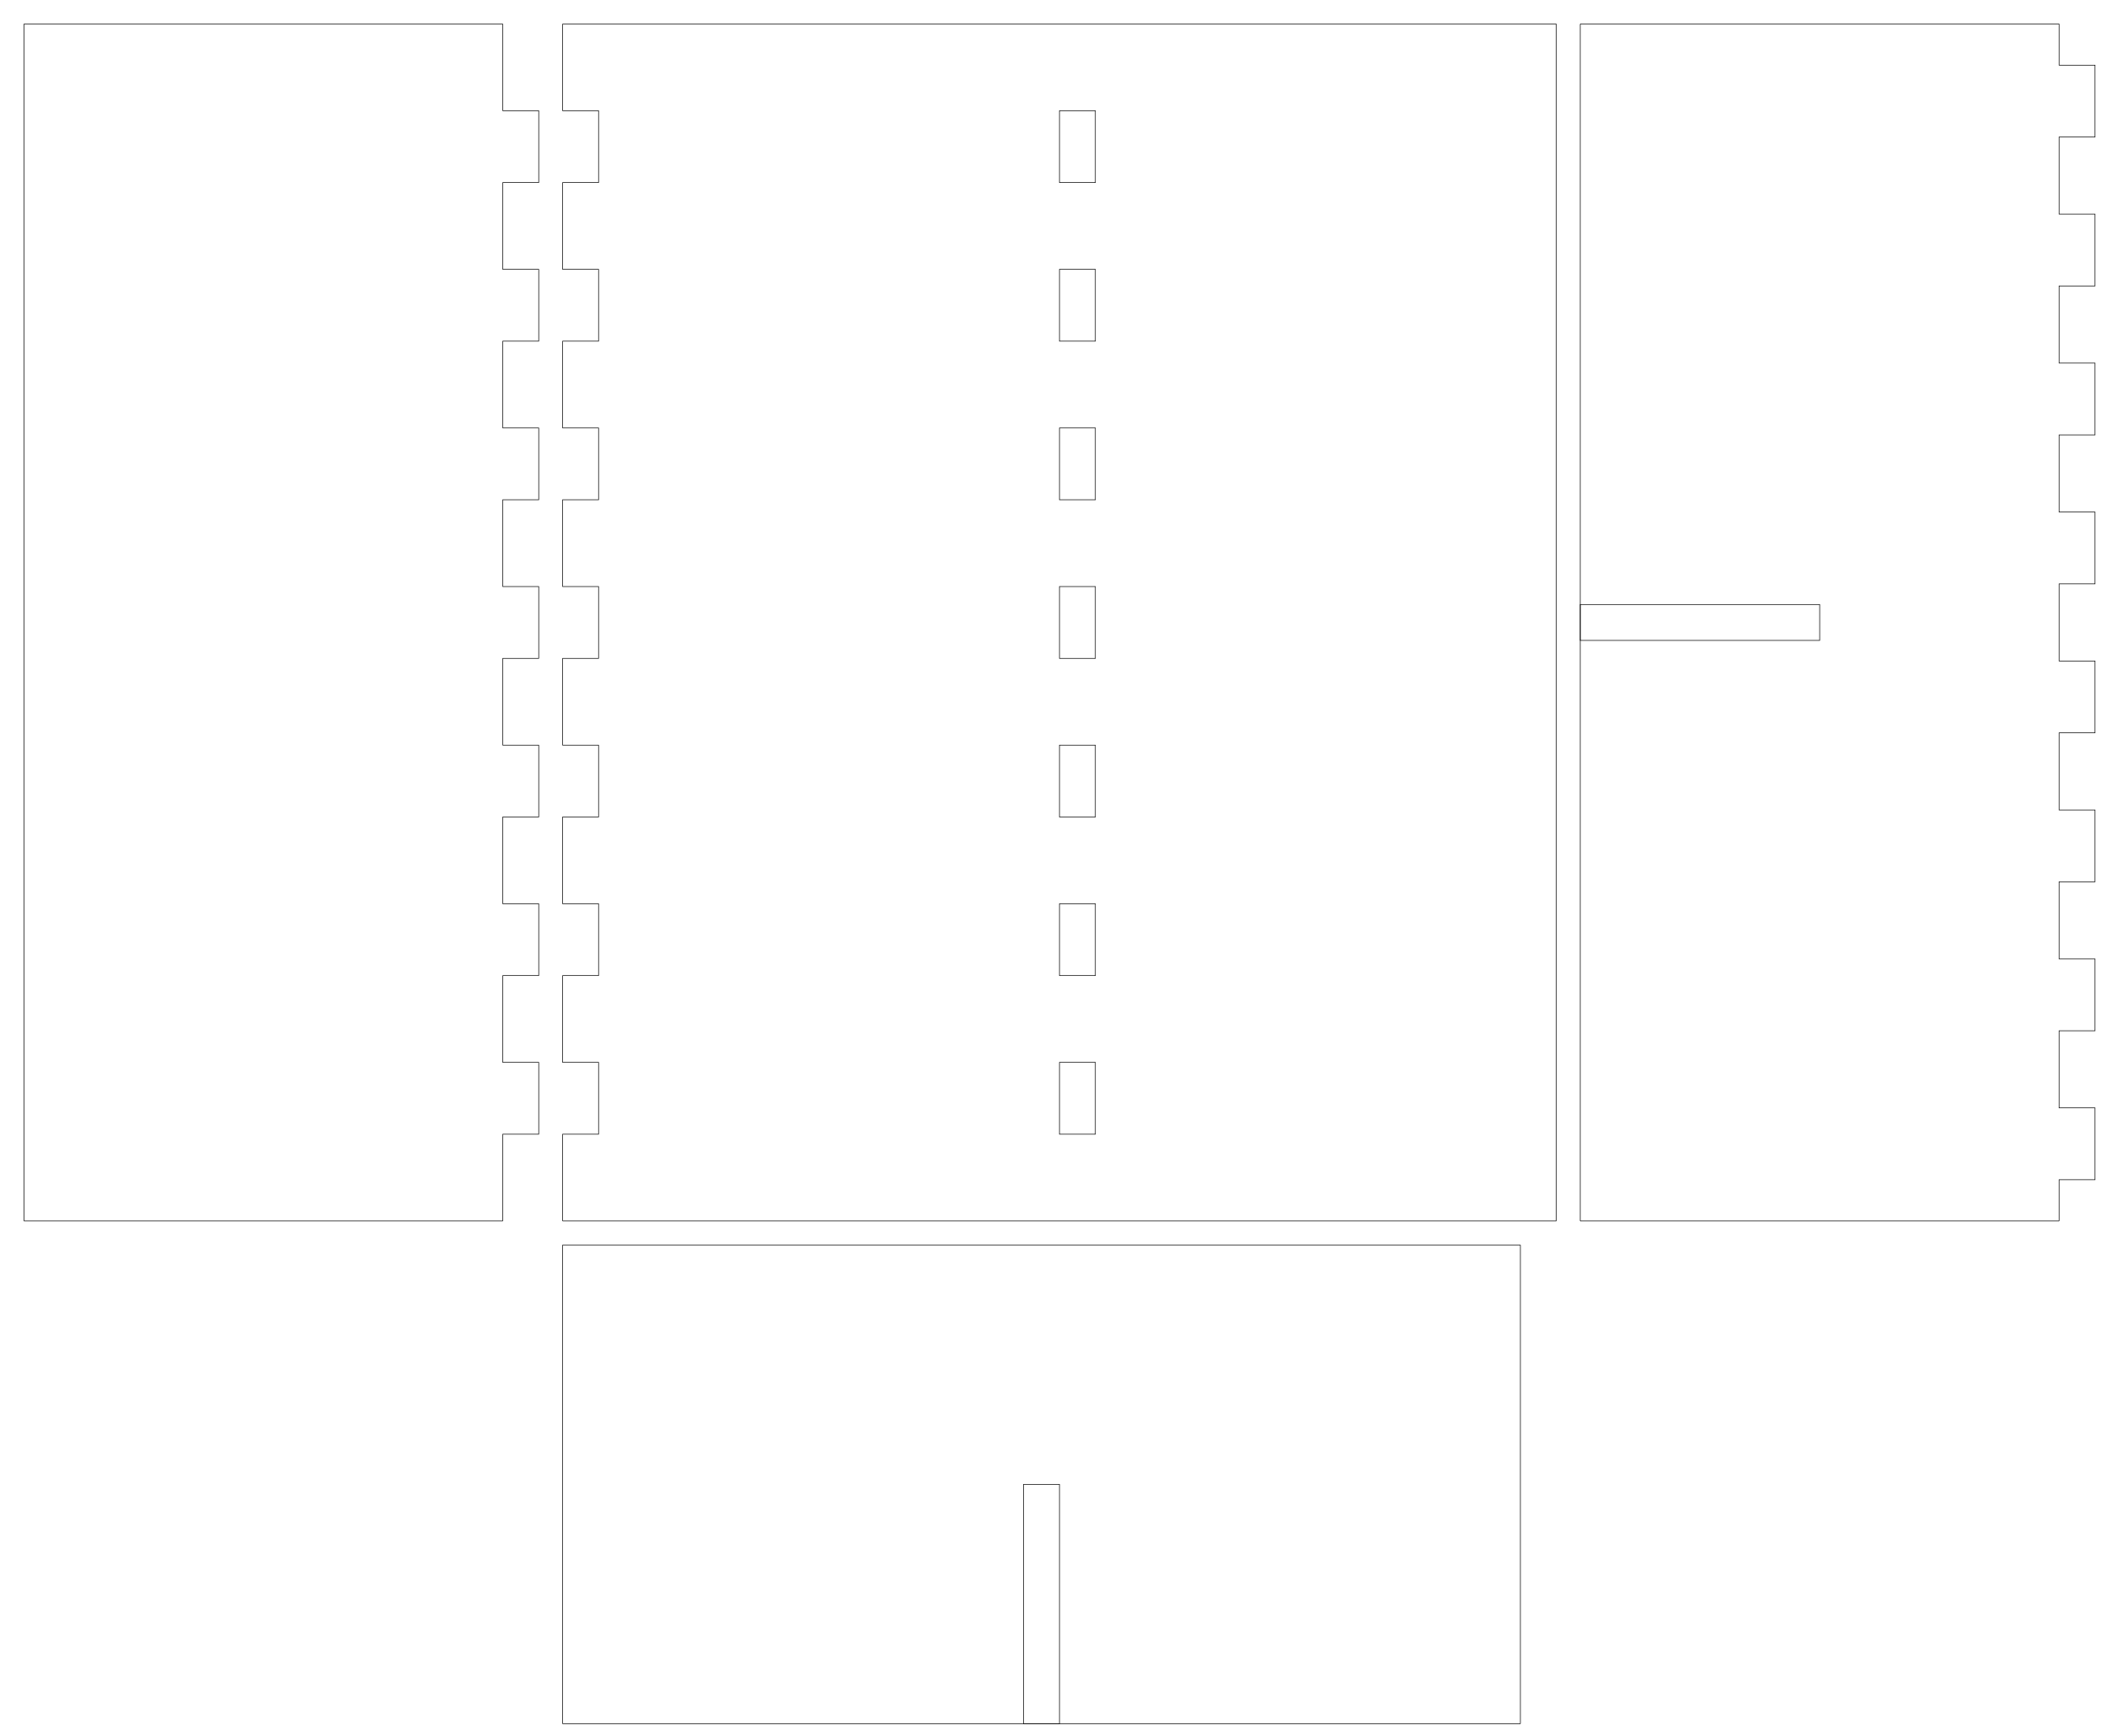
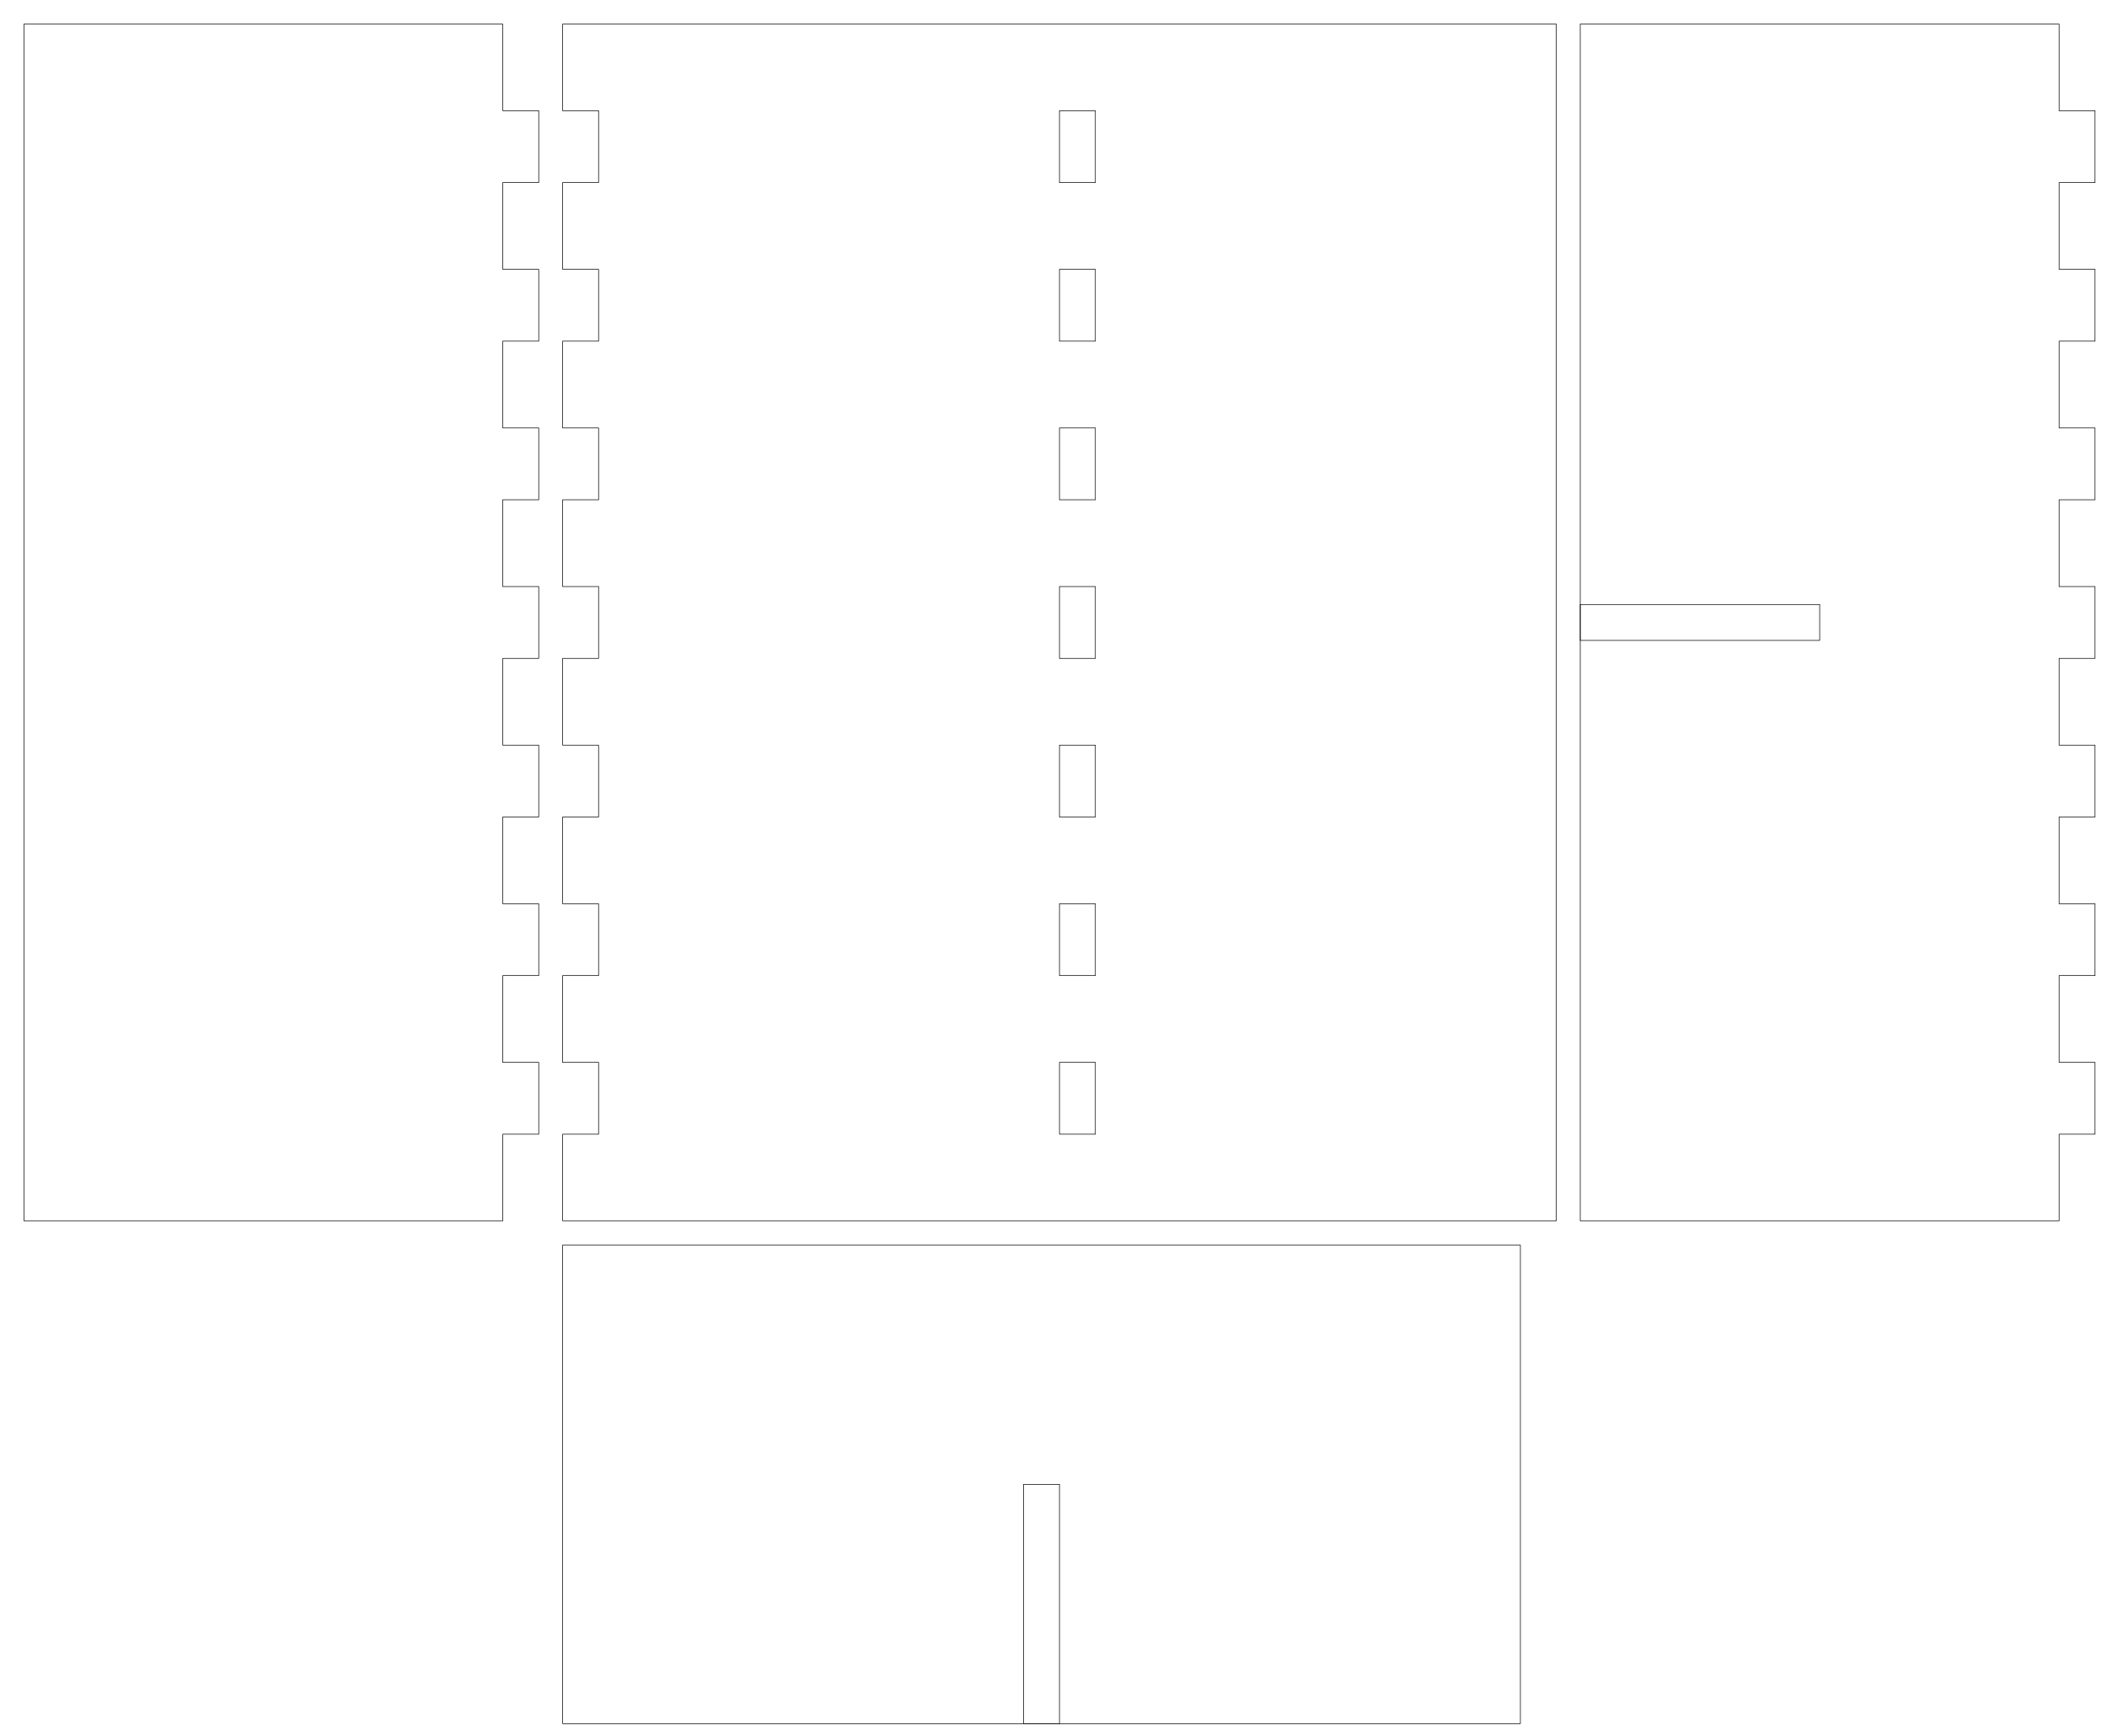
- <svg xmlns="http://www.w3.org/2000/svg" width="176mm" height="145mm" viewBox="0 0 176 145" version="1.1" id="svg5">
-   <defs id="defs2" />
-   <g id="layer1">
-     <g id="xdivider_001">
-       <path id="side_001" style="fill:none;stroke:#000000;stroke-width:0.051" d="m 47 104 l 4.143 0 l 0 0 l 6 0 l 0 0 l 7.143 0 l 0 0 l 6 0 l 0 0 l 7.143 0 l 0 0 l 6 0 l 0 0 l 7.143 0 l 0 0 l 6 0 l 0 0 l 7.143 0 l 0 0 l 6 0 l 0 0 l 7.143 0 l 0 0 l 6 0 l 0 0 l 4.143 0" />
+ <svg xmlns="http://www.w3.org/2000/svg" width="176mm" height="145mm" viewBox="0 0 176 145" version="1.1">
+   <defs id="defaults" />
+   <g id="tabbedbox">
+     <g id="xdivider">
+       <path id="side_001" style="fill:none;stroke:#000000;stroke-width:0.051" d="m 47 104 l 6.286 0 l 0 0 l 6 0 l 0 0 l 6.286 0 l 0 0 l 6 0 l 0 0 l 6.286 0 l 0 0 l 6 0 l 0 0 l 6.286 0 l 0 0 l 6 0 l 0 0 l 6.286 0 l 0 0 l 6 0 l 0 0 l 6.285 0 l 0 0 l 6 0 l 0 0 l 6.286 0" />
      <path id="side_002" style="fill:none;stroke:#000000;stroke-width:0.051" d="m 127 104 l 0 9.333 l 0 0 l 0 6 l 0 0 l 0 9.334 l 0 0 l 0 6 l 0 0 l 0 9.333" />
-       <path id="side_003" style="fill:none;stroke:#000000;stroke-width:0.051" d="m 127 144 l -4.143 0 l 0 0 l -6 0 l 0 0 l -7.143 0 l 0 0 l -6 0 l 0 0 l -7.143 0 l 0 0 l -6 0 l 0 0 l -7.143 0 l 0 0 l -6 0 l 0 0 l -7.143 0 l 0 0 l -6 0 l 0 0 l -7.143 0 l 0 0 l -6 0 l 0 0 l -4.143 0" />
+       <path id="side_003" style="fill:none;stroke:#000000;stroke-width:0.051" d="m 127 144 l -6.286 0 l 0 0 l -6 0 l 0 0 l -6.285 0 l 0 0 l -6 0 l 0 0 l -6.286 0 l 0 0 l -6 0 l 0 0 l -6.286 0 l 0 0 l -6 0 l 0 0 l -6.286 0 l 0 0 l -6 0 l 0 0 l -6.286 0 l 0 0 l -6 0 l 0 0 l -6.286 0" />
      <path id="side_004" style="fill:none;stroke:#000000;stroke-width:0.051" d="m 47 144 l 0 -9.333 l 0 0 l 0 -6 l 0 0 l 0 -9.334 l 0 0 l 0 -6 l 0 0 l 0 -9.333" />
-       <path id="slot_001" style="fill:none;stroke:#000000;stroke-width:0.051" d="m 85.5 144 l 0 -20 l 3 0 l 0 20 l -3 0 z" />
+       <path id="slot" style="fill:none;stroke:#000000;stroke-width:0.051" d="m 85.5 144 l 0 -20 l 3 0 l 0 20 l -3 0 z" />
    </g>
-     <g id="piece_001">
+     <g id="left">
      <path id="side_005" style="fill:none;stroke:#000000;stroke-width:0.051" d="m 2 2 l 6.25 0 l 0 0 l 6 0 l 0 0 l 6.25 0 l 0 0 l 6 0 l 0 0 l 6.25 0 l 0 0 l 6 0 l 0 0 l 3.25 0" />
      <path id="side_006" style="fill:none;stroke:#000000;stroke-width:0.051" d="m 42 2 l 0 7.25 l 3 0 l 0 6 l -3 0 l 0 7.25 l 3 0 l 0 6 l -3 0 l 0 7.25 l 3 0 l 0 6 l -3 0 l 0 7.25 l 3 0 l 0 6 l -3 0 l 0 7.25 l 3 0 l 0 6 l -3 0 l 0 7.25 l 3 0 l 0 6 l -3 0 l 0 7.25 l 3 0 l 0 6 l -3 0 l 0 7.25" />
      <path id="side_007" style="fill:none;stroke:#000000;stroke-width:0.051" d="m 42 102 l -3.25 0 l 0 0 l -6 0 l 0 0 l -6.25 0 l 0 0 l -6 0 l 0 0 l -6.25 0 l 0 0 l -6 0 l 0 0 l -6.25 0" />
      <path id="side_008" style="fill:none;stroke:#000000;stroke-width:0.051" d="m 2 102 l 0 -7.25 l 0 0 l 0 -6 l 0 0 l 0 -7.25 l 0 0 l 0 -6 l 0 0 l 0 -7.25 l 0 0 l 0 -6 l 0 0 l 0 -7.25 l 0 0 l 0 -6 l 0 0 l 0 -7.25 l 0 0 l 0 -6 l 0 0 l 0 -7.25 l 0 0 l 0 -6 l 0 0 l 0 -7.25 l 0 0 l 0 -6 l 0 0 l 0 -7.25" />
    </g>
-     <g id="ydivider_001">
+     <g id="ydivider">
      <path id="side_009" style="fill:none;stroke:#000000;stroke-width:0.051" d="m 132 2 l 6.25 0 l 0 0 l 6 0 l 0 0 l 6.25 0 l 0 0 l 6 0 l 0 0 l 6.25 0 l 0 0 l 6 0 l 0 0 l 3.25 0" />
-       <path id="slot_002" style="fill:none;stroke:#000000;stroke-width:0.051" d="m 132 50.5 l 20 0 l 0 3 l -20 0 l 0 -3 z" />
-       <path id="side_010" style="fill:none;stroke:#000000;stroke-width:0.051" d="m 172 2 l 0 3.444 l 3 0 l 0 6 l -3 0 l 0 6.444 l 3 0 l 0 6 l -3 0 l 0 6.444 l 3 0 l 0 6 l -3 0 l 0 6.444 l 3 0 l 0 6 l -3 0 l 0 6.444 l 3 0 l 0 6 l -3 0 l 0 6.444 l 3 0 l 0 6 l -3 0 l 0 6.444 l 3 0 l 0 6 l -3 0 l 0 6.444 l 3 0 l 0 6 l -3 0 l 0 3.444" />
+       <path id="slot_001" style="fill:none;stroke:#000000;stroke-width:0.051" d="m 132 50.5 l 20 0 l 0 3 l -20 0 l 0 -3 z" />
+       <path id="side_010" style="fill:none;stroke:#000000;stroke-width:0.051" d="m 172 2 l 0 7.25 l 3 0 l 0 6 l -3 0 l 0 7.25 l 3 0 l 0 6 l -3 0 l 0 7.25 l 3 0 l 0 6 l -3 0 l 0 7.25 l 3 0 l 0 6 l -3 0 l 0 7.25 l 3 0 l 0 6 l -3 0 l 0 7.25 l 3 0 l 0 6 l -3 0 l 0 7.25 l 3 0 l 0 6 l -3 0 l 0 7.25" />
      <path id="side_011" style="fill:none;stroke:#000000;stroke-width:0.051" d="m 172 102 l -3.25 0 l 0 0 l -6 0 l 0 0 l -6.25 0 l 0 0 l -6 0 l 0 0 l -6.25 0 l 0 0 l -6 0 l 0 0 l -6.25 0" />
-       <path id="side_012" style="fill:none;stroke:#000000;stroke-width:0.051" d="m 132 102 l 0 -3.444 l 0 0 l 0 -6 l 0 0 l 0 -6.444 l 0 0 l 0 -6 l 0 0 l 0 -6.444 l 0 0 l 0 -6 l 0 0 l 0 -6.444 l 0 0 l 0 -6 l 0 0 l 0 -6.444 l 0 0 l 0 -6 l 0 0 l 0 -6.444 l 0 0 l 0 -6 l 0 0 l 0 -6.444 l 0 0 l 0 -6 l 0 0 l 0 -6.444 l 0 0 l 0 -6 l 0 0 l 0 -3.444" />
+       <path id="side_012" style="fill:none;stroke:#000000;stroke-width:0.051" d="m 132 102 l 0 -7.25 l 0 0 l 0 -6 l 0 0 l 0 -7.25 l 0 0 l 0 -6 l 0 0 l 0 -7.25 l 0 0 l 0 -6 l 0 0 l 0 -7.25 l 0 0 l 0 -6 l 0 0 l 0 -7.25 l 0 0 l 0 -6 l 0 0 l 0 -7.25 l 0 0 l 0 -6 l 0 0 l 0 -7.25 l 0 0 l 0 -6 l 0 0 l 0 -7.25" />
    </g>
-     <g id="piece_002">
+     <g id="bottom">
      <path id="side_013" style="fill:none;stroke:#000000;stroke-width:0.051" d="m 47 2 l 6.714 0 l 0 0 l 6 0 l 0 0 l 6.714 0 l 0 0 l 6 0 l 0 0 l 6.714 0 l 0 0 l 6 0 l 0 0 l 6.714 0 l 0 0 l 6 0 l 0 0 l 6.714 0 l 0 0 l 6 0 l 0 0 l 6.715 0 l 0 0 l 6 0 l 0 0 l 6.714 0" />
      <path id="side_014" style="fill:none;stroke:#000000;stroke-width:0.051" d="m 130 2 l 0 7.25 l 0 0 l 0 6 l 0 0 l 0 7.25 l 0 0 l 0 6 l 0 0 l 0 7.25 l 0 0 l 0 6 l 0 0 l 0 7.25 l 0 0 l 0 6 l 0 0 l 0 7.25 l 0 0 l 0 6 l 0 0 l 0 7.25 l 0 0 l 0 6 l 0 0 l 0 7.25 l 0 0 l 0 6 l 0 0 l 0 7.25" />
      <path id="side_015" style="fill:none;stroke:#000000;stroke-width:0.051" d="m 130 102 l -6.714 0 l 0 0 l -6 0 l 0 0 l -6.715 0 l 0 0 l -6 0 l 0 0 l -6.714 0 l 0 0 l -6 0 l 0 0 l -6.714 0 l 0 0 l -6 0 l 0 0 l -6.714 0 l 0 0 l -6 0 l 0 0 l -6.714 0 l 0 0 l -6 0 l 0 0 l -6.714 0" />
      <path id="side_016" style="fill:none;stroke:#000000;stroke-width:0.051" d="m 47 102 l 0 -7.25 l 3 0 l 0 -6 l -3 0 l 0 -7.25 l 3 0 l 0 -6 l -3 0 l 0 -7.25 l 3 0 l 0 -6 l -3 0 l 0 -7.25 l 3 0 l 0 -6 l -3 0 l 0 -7.25 l 3 0 l 0 -6 l -3 0 l 0 -7.25 l 3 0 l 0 -6 l -3 0 l 0 -7.25 l 3 0 l 0 -6 l -3 0 l 0 -7.25" />
-       <path id="hole_001" style="fill:none;stroke:#000000;stroke-width:0.051" d="m 88.5 94.75 l 0 -6 l 3 0 l 0 6 l -3 0 z" />
-       <path id="hole_002" style="fill:none;stroke:#000000;stroke-width:0.051" d="m 88.5 81.5 l 0 -6 l 3 0 l 0 6 l -3 0 z" />
-       <path id="hole_003" style="fill:none;stroke:#000000;stroke-width:0.051" d="m 88.5 68.25 l 0 -6 l 3 0 l 0 6 l -3 0 z" />
-       <path id="hole_004" style="fill:none;stroke:#000000;stroke-width:0.051" d="m 88.5 55 l 0 -6 l 3 0 l 0 6 l -3 0 z" />
-       <path id="hole_005" style="fill:none;stroke:#000000;stroke-width:0.051" d="m 88.5 41.75 l 0 -6 l 3 0 l 0 6 l -3 0 z" />
-       <path id="hole_006" style="fill:none;stroke:#000000;stroke-width:0.051" d="m 88.5 28.5 l 0 -6 l 3 0 l 0 6 l -3 0 z" />
-       <path id="hole_007" style="fill:none;stroke:#000000;stroke-width:0.051" d="m 88.5 15.25 l 0 -6 l 3 0 l 0 6 l -3 0 z" />
+       <path id="hole" style="fill:none;stroke:#000000;stroke-width:0.051" d="m 88.5 94.75 l 0 -6 l 3 0 l 0 6 l -3 0 z" />
+       <path id="hole_001" style="fill:none;stroke:#000000;stroke-width:0.051" d="m 88.5 81.5 l 0 -6 l 3 0 l 0 6 l -3 0 z" />
+       <path id="hole_002" style="fill:none;stroke:#000000;stroke-width:0.051" d="m 88.5 68.25 l 0 -6 l 3 0 l 0 6 l -3 0 z" />
+       <path id="hole_003" style="fill:none;stroke:#000000;stroke-width:0.051" d="m 88.5 55 l 0 -6 l 3 0 l 0 6 l -3 0 z" />
+       <path id="hole_004" style="fill:none;stroke:#000000;stroke-width:0.051" d="m 88.5 41.75 l 0 -6 l 3 0 l 0 6 l -3 0 z" />
+       <path id="hole_005" style="fill:none;stroke:#000000;stroke-width:0.051" d="m 88.5 28.5 l 0 -6 l 3 0 l 0 6 l -3 0 z" />
+       <path id="hole_006" style="fill:none;stroke:#000000;stroke-width:0.051" d="m 88.5 15.25 l 0 -6 l 3 0 l 0 6 l -3 0 z" />
    </g>
  </g>
</svg>
